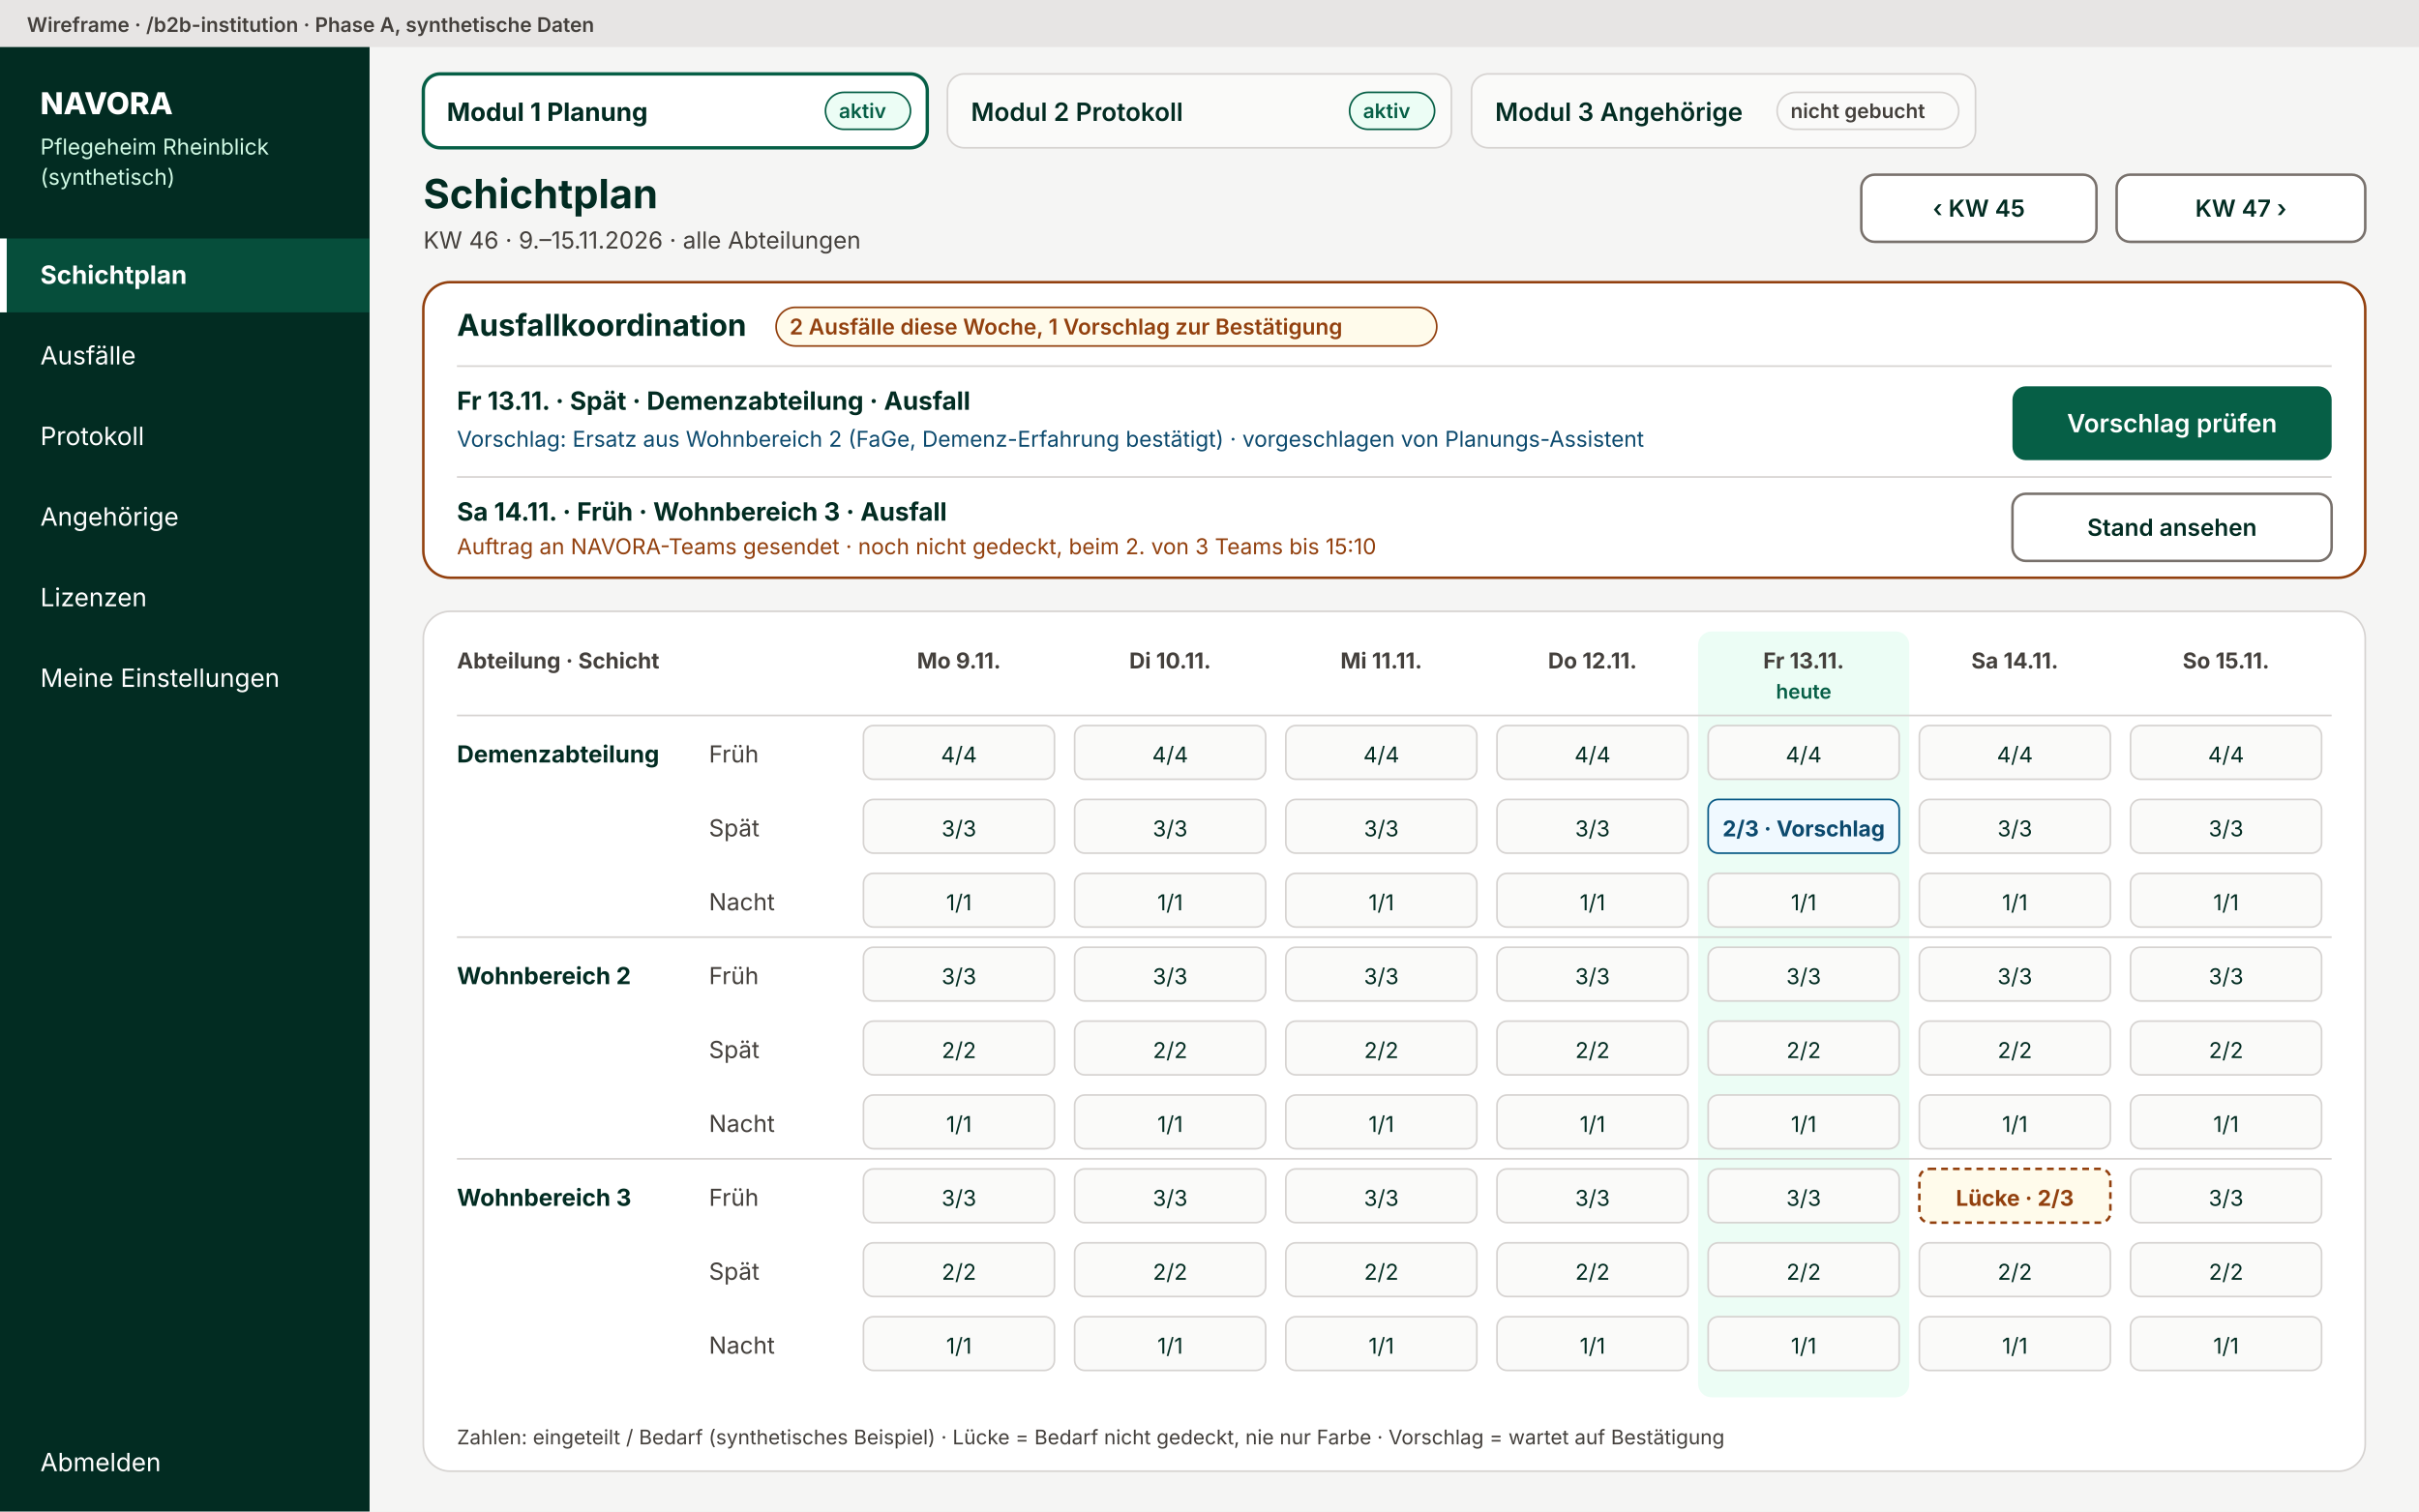
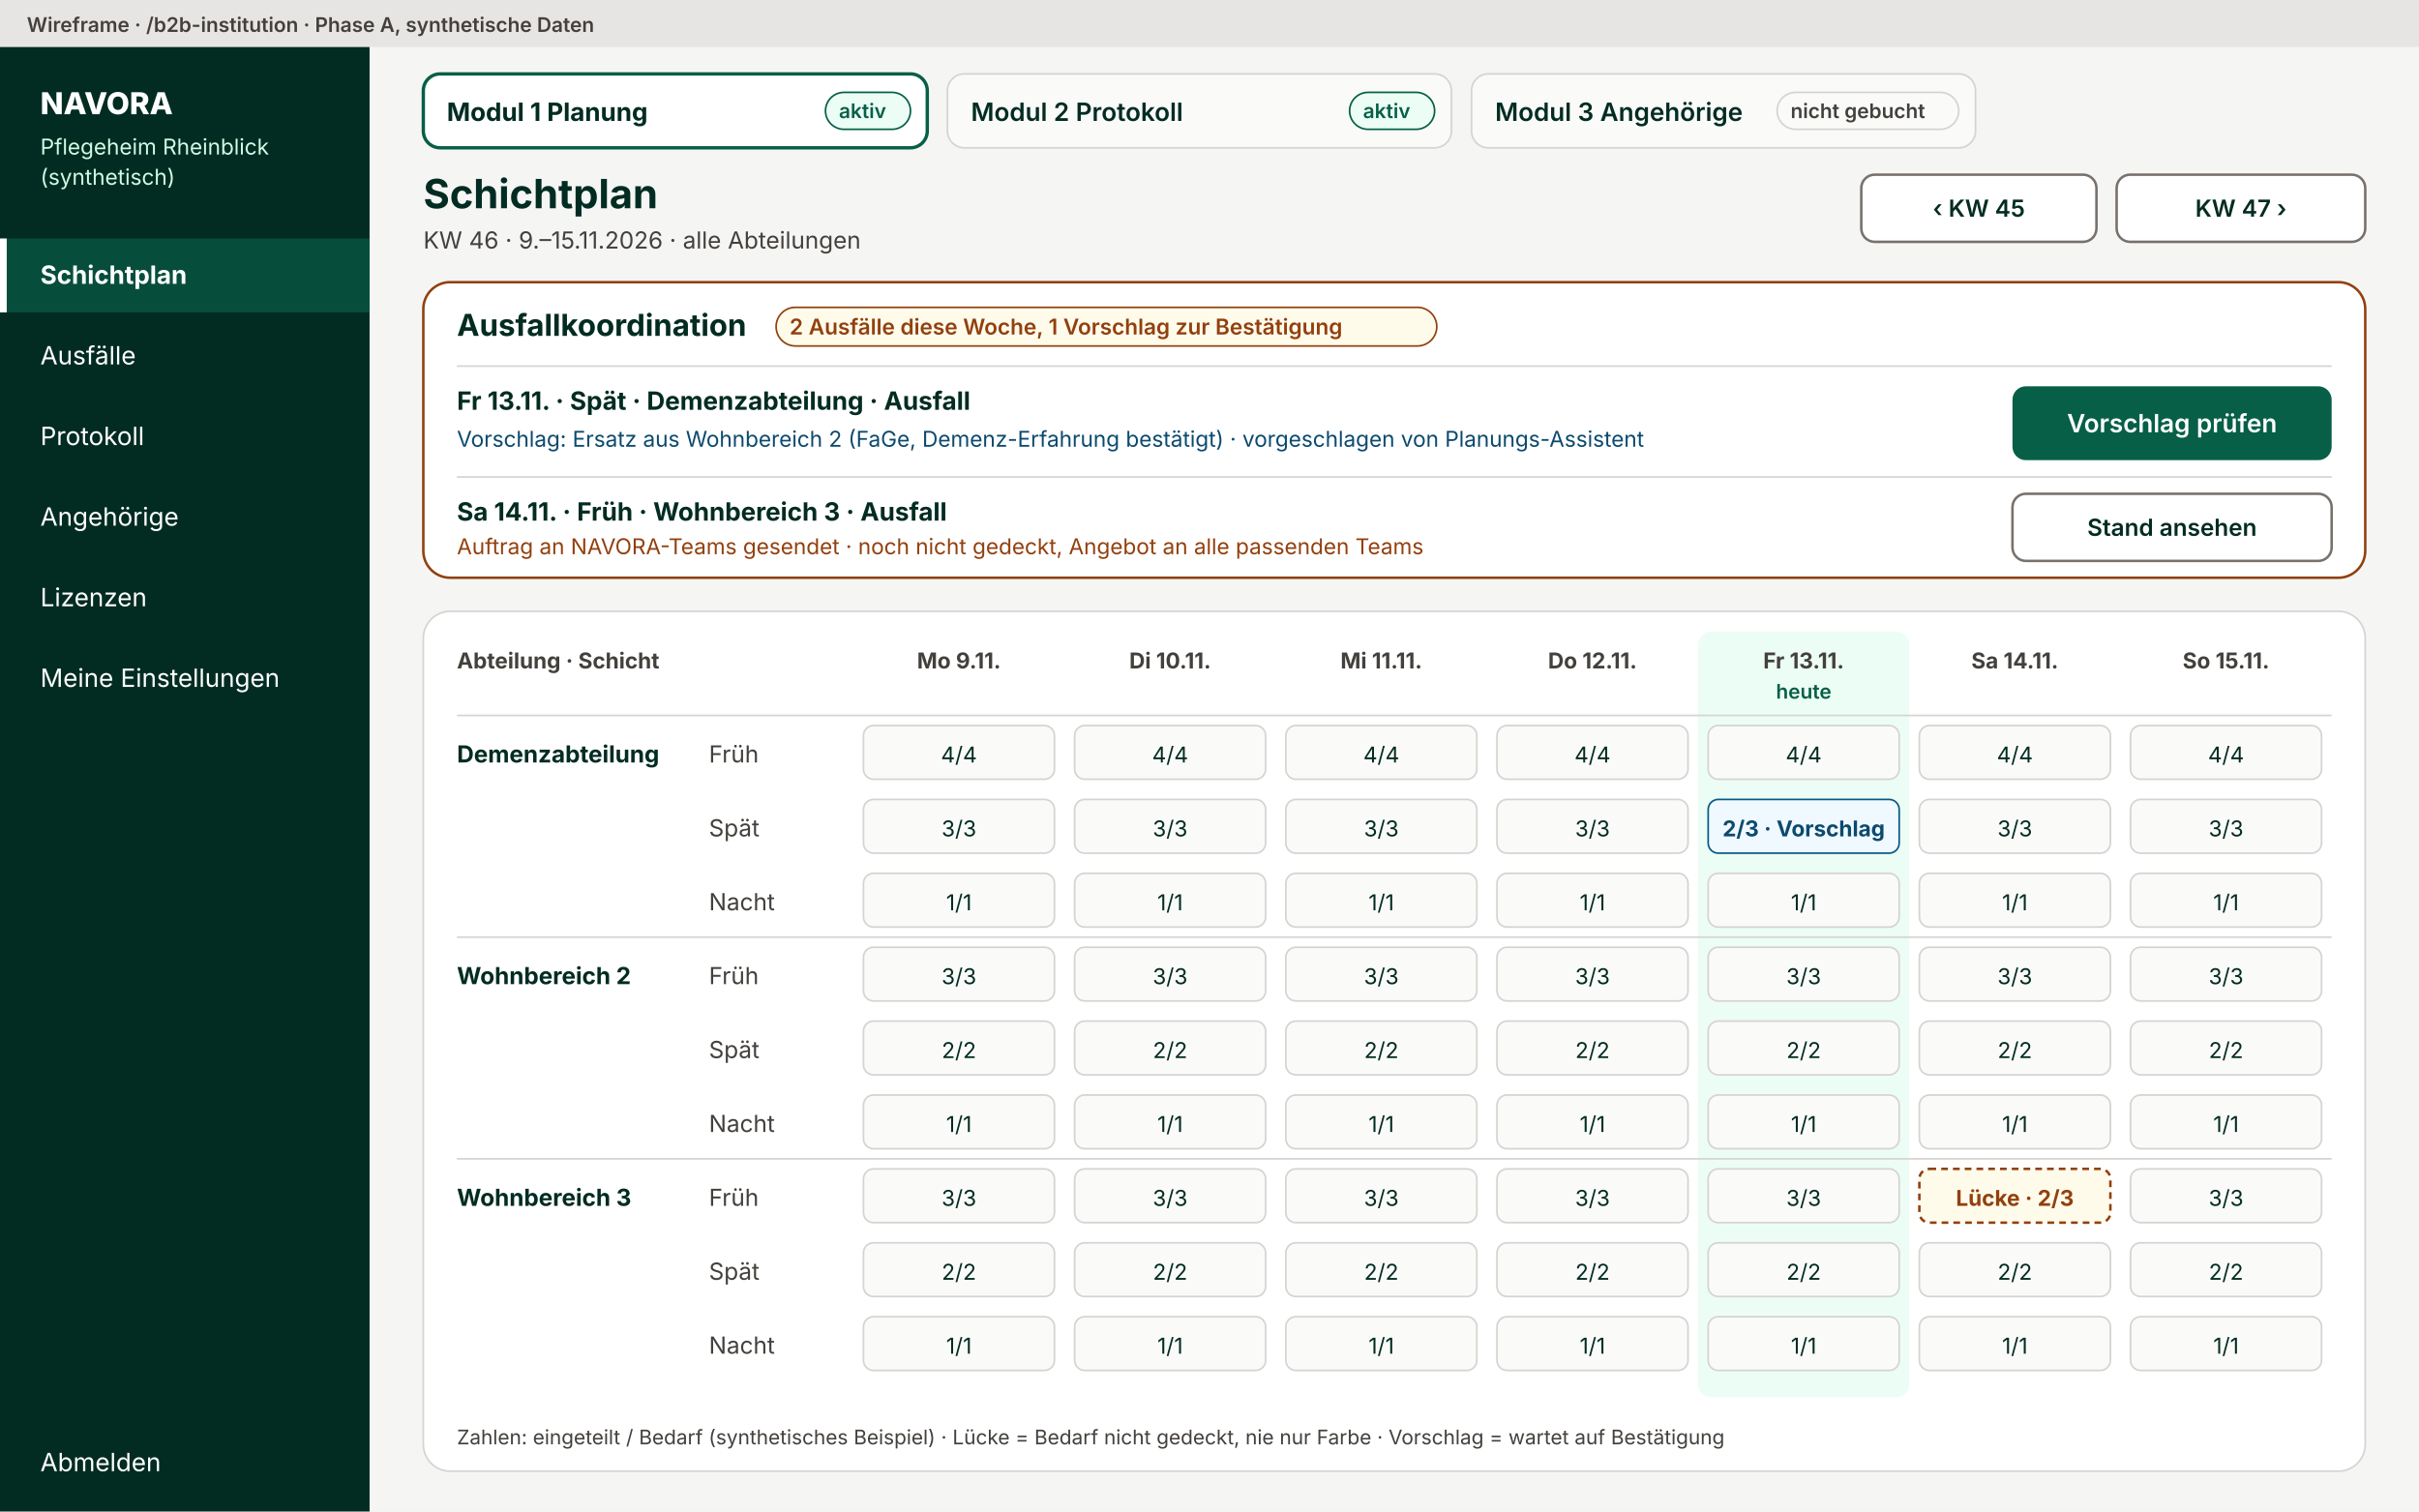
<svg xmlns="http://www.w3.org/2000/svg" width="1440" height="900" viewBox="0 0 1440 900" font-family="Inter, Arial, sans-serif" role="img" aria-label="Wireframe B2B-Heimsuite /b2b-institution">
  <rect x="0" y="0" width="1440" height="900" rx="0" fill="#f5f5f4" />
  <rect x="0" y="0" width="1440" height="28" rx="0" fill="#e7e5e4" />
  <text x="16" y="19" font-size="12" font-weight="600" fill="#44403c" text-anchor="start">Wireframe · /b2b-institution · Phase A, synthetische Daten</text>
  <rect x="0" y="28" width="220" height="872" rx="0" fill="#022c22" />
  <text x="24" y="68" font-size="18" font-weight="800" fill="#ffffff" text-anchor="start">NAVORA</text>
  <text x="24" y="92" font-size="13" font-weight="400" fill="#d1fae5" text-anchor="start">Pflegeheim Rheinblick</text>
  <text x="24" y="110" font-size="13" font-weight="400" fill="#d1fae5" text-anchor="start">(synthetisch)</text>
  <rect x="0" y="142" width="220" height="44" rx="0" fill="#064e3b" />
  <rect x="0" y="142" width="4" height="44" rx="0" fill="#ffffff" />
  <text x="24" y="169" font-size="15" font-weight="700" fill="#ffffff" text-anchor="start">Schichtplan</text>
  <text x="24" y="217" font-size="15" font-weight="400" fill="#ffffff" text-anchor="start">Ausfälle</text>
  <text x="24" y="265" font-size="15" font-weight="400" fill="#ffffff" text-anchor="start">Protokoll</text>
  <text x="24" y="313" font-size="15" font-weight="400" fill="#ffffff" text-anchor="start">Angehörige</text>
  <text x="24" y="361" font-size="15" font-weight="400" fill="#ffffff" text-anchor="start">Lizenzen</text>
  <text x="24" y="409" font-size="15" font-weight="400" fill="#ffffff" text-anchor="start">Meine Einstellungen</text>
  <text x="24" y="876" font-size="15" font-weight="400" fill="#ffffff" text-anchor="start">Abmelden</text>
  <rect x="252" y="44" width="300" height="44" rx="10" fill="#ffffff" stroke="#065f46" stroke-width="2" />
  <text x="266" y="72" font-size="15" font-weight="700" fill="#022c22" text-anchor="start">Modul 1 Planung</text>
  <rect x="491.402" y="55" width="50.598" height="22" rx="11.0" fill="#ecfdf5" stroke="#065f46" stroke-width="1" />
  <text x="499.402" y="70.32" font-size="12" font-weight="600" fill="#065f46" text-anchor="start">aktiv</text>
  <rect x="564" y="44" width="300" height="44" rx="10" fill="#fafaf9" stroke="#d6d3d1" stroke-width="1" />
  <text x="578" y="72" font-size="15" font-weight="600" fill="#022c22" text-anchor="start">Modul 2 Protokoll</text>
  <rect x="803.402" y="55" width="50.598" height="22" rx="11.0" fill="#ecfdf5" stroke="#065f46" stroke-width="1" />
  <text x="811.402" y="70.32" font-size="12" font-weight="600" fill="#065f46" text-anchor="start">aktiv</text>
  <rect x="876" y="44" width="300" height="44" rx="10" fill="#fafaf9" stroke="#d6d3d1" stroke-width="1" />
  <text x="890" y="72" font-size="15" font-weight="600" fill="#022c22" text-anchor="start">Modul 3 Angehörige</text>
  <rect x="1057.907" y="55" width="108.093" height="22" rx="11.0" fill="#fafaf9" stroke="#d6d3d1" stroke-width="1" />
  <text x="1065.907" y="70.32" font-size="12" font-weight="600" fill="#44403c" text-anchor="start">nicht gebucht</text>
  <text x="252" y="124" font-size="24" font-weight="700" fill="#022c22" text-anchor="start">Schichtplan</text>
  <text x="252" y="148" font-size="14" font-weight="400" fill="#44403c" text-anchor="start">KW 46 · 9.–15.11.2026 · alle Abteilungen</text>
  <rect x="1108" y="104" width="140" height="40" rx="8" fill="#ffffff" stroke="#78716c" stroke-width="1.5" />
  <text x="1178.0" y="129.04" font-size="14" font-weight="600" fill="#022c22" text-anchor="middle">‹ KW 45</text>
  <rect x="1260" y="104" width="148" height="40" rx="8" fill="#ffffff" stroke="#78716c" stroke-width="1.5" />
  <text x="1334.0" y="129.04" font-size="14" font-weight="600" fill="#022c22" text-anchor="middle">KW 47 ›</text>
  <rect x="252" y="168" width="1156" height="176" rx="16" fill="#ffffff" stroke="#92400e" stroke-width="1.5" />
  <text x="272" y="200" font-size="18" font-weight="700" fill="#022c22" text-anchor="start">Ausfallkoordination</text>
  <rect x="462" y="183" width="393.296" height="23" rx="11.5" fill="#fffbeb" stroke="#92400e" stroke-width="1" />
  <text x="470" y="199.18" font-size="13" font-weight="600" fill="#92400e" text-anchor="start">2 Ausfälle diese Woche, 1 Vorschlag zur Bestätigung</text>
  <line x1="272" y1="218" x2="1388" y2="218" stroke="#d6d3d1" stroke-width="1" />
  <text x="272" y="244" font-size="15" font-weight="700" fill="#022c22" text-anchor="start">Fr 13.11. · Spät · Demenzabteilung · Ausfall</text>
  <text x="272" y="266" font-size="13" font-weight="400" fill="#0c4a6e" text-anchor="start">Vorschlag: Ersatz aus Wohnbereich 2 (FaGe, Demenz-Erfahrung bestätigt) · vorgeschlagen von Planungs-Assistent</text>
  <rect x="1198" y="230" width="190" height="44" rx="8" fill="#065f46" />
  <text x="1293.0" y="257.4" font-size="15" font-weight="600" fill="#ffffff" text-anchor="middle">Vorschlag prüfen</text>
  <line x1="272" y1="284" x2="1388" y2="284" stroke="#d6d3d1" stroke-width="1" />
  <text x="272" y="310" font-size="15" font-weight="700" fill="#022c22" text-anchor="start">Sa 14.11. · Früh · Wohnbereich 3 · Ausfall</text>
-   <text x="272" y="330" font-size="13" font-weight="400" fill="#92400e" text-anchor="start">Auftrag an NAVORA-Teams gesendet · noch nicht gedeckt, beim 2. von 3 Teams bis 15:10</text>
+   <text x="272" y="330" font-size="13" font-weight="400" fill="#92400e" text-anchor="start">Auftrag an NAVORA-Teams gesendet · noch nicht gedeckt, Angebot an alle passenden Teams</text>
  <rect x="1198" y="294" width="190" height="40" rx="8" fill="#ffffff" stroke="#78716c" stroke-width="1.5" />
  <text x="1293.0" y="319.04" font-size="14" font-weight="600" fill="#022c22" text-anchor="middle">Stand ansehen</text>
  <rect x="252" y="364" width="1156" height="512" rx="16" fill="#ffffff" stroke="#d6d3d1" stroke-width="1" />
  <text x="272" y="398" font-size="13" font-weight="700" fill="#44403c" text-anchor="start">Abteilung · Schicht</text>
  <text x="570.857" y="398" font-size="13" font-weight="700" fill="#44403c" text-anchor="middle">Mo 9.11.</text>
  <text x="696.571" y="398" font-size="13" font-weight="700" fill="#44403c" text-anchor="middle">Di 10.11.</text>
  <text x="822.286" y="398" font-size="13" font-weight="700" fill="#44403c" text-anchor="middle">Mi 11.11.</text>
  <text x="948.0" y="398" font-size="13" font-weight="700" fill="#44403c" text-anchor="middle">Do 12.11.</text>
  <rect x="1010.857" y="376" width="125.714" height="456" rx="8" fill="#ecfdf5" />
  <text x="1073.714" y="416" font-size="12" font-weight="600" fill="#065f46" text-anchor="middle">heute</text>
  <text x="1073.714" y="398" font-size="13" font-weight="700" fill="#44403c" text-anchor="middle">Fr 13.11.</text>
  <text x="1199.429" y="398" font-size="13" font-weight="700" fill="#44403c" text-anchor="middle">Sa 14.11.</text>
  <text x="1325.143" y="398" font-size="13" font-weight="700" fill="#44403c" text-anchor="middle">So 15.11.</text>
  <line x1="272" y1="426" x2="1388" y2="426" stroke="#d6d3d1" stroke-width="1" />
  <text x="272" y="454" font-size="14" font-weight="700" fill="#022c22" text-anchor="start">Demenzabteilung</text>
  <text x="422" y="454" font-size="14" font-weight="400" fill="#44403c" text-anchor="start">Früh</text>
  <rect x="514.0" y="432" width="113.714" height="32" rx="6" fill="#fafaf9" stroke="#d6d3d1" stroke-width="1" />
  <text x="570.857" y="454" font-size="13" font-weight="400" fill="#022c22" text-anchor="middle">4/4</text>
  <rect x="639.714" y="432" width="113.714" height="32" rx="6" fill="#fafaf9" stroke="#d6d3d1" stroke-width="1" />
  <text x="696.571" y="454" font-size="13" font-weight="400" fill="#022c22" text-anchor="middle">4/4</text>
  <rect x="765.429" y="432" width="113.714" height="32" rx="6" fill="#fafaf9" stroke="#d6d3d1" stroke-width="1" />
  <text x="822.286" y="454" font-size="13" font-weight="400" fill="#022c22" text-anchor="middle">4/4</text>
  <rect x="891.143" y="432" width="113.714" height="32" rx="6" fill="#fafaf9" stroke="#d6d3d1" stroke-width="1" />
  <text x="948.0" y="454" font-size="13" font-weight="400" fill="#022c22" text-anchor="middle">4/4</text>
  <rect x="1016.857" y="432" width="113.714" height="32" rx="6" fill="#fafaf9" stroke="#d6d3d1" stroke-width="1" />
  <text x="1073.714" y="454" font-size="13" font-weight="400" fill="#022c22" text-anchor="middle">4/4</text>
  <rect x="1142.571" y="432" width="113.714" height="32" rx="6" fill="#fafaf9" stroke="#d6d3d1" stroke-width="1" />
  <text x="1199.429" y="454" font-size="13" font-weight="400" fill="#022c22" text-anchor="middle">4/4</text>
  <rect x="1268.286" y="432" width="113.714" height="32" rx="6" fill="#fafaf9" stroke="#d6d3d1" stroke-width="1" />
  <text x="1325.143" y="454" font-size="13" font-weight="400" fill="#022c22" text-anchor="middle">4/4</text>
  <text x="422" y="498" font-size="14" font-weight="400" fill="#44403c" text-anchor="start">Spät</text>
  <rect x="514.0" y="476" width="113.714" height="32" rx="6" fill="#fafaf9" stroke="#d6d3d1" stroke-width="1" />
  <text x="570.857" y="498" font-size="13" font-weight="400" fill="#022c22" text-anchor="middle">3/3</text>
  <rect x="639.714" y="476" width="113.714" height="32" rx="6" fill="#fafaf9" stroke="#d6d3d1" stroke-width="1" />
  <text x="696.571" y="498" font-size="13" font-weight="400" fill="#022c22" text-anchor="middle">3/3</text>
  <rect x="765.429" y="476" width="113.714" height="32" rx="6" fill="#fafaf9" stroke="#d6d3d1" stroke-width="1" />
  <text x="822.286" y="498" font-size="13" font-weight="400" fill="#022c22" text-anchor="middle">3/3</text>
  <rect x="891.143" y="476" width="113.714" height="32" rx="6" fill="#fafaf9" stroke="#d6d3d1" stroke-width="1" />
  <text x="948.0" y="498" font-size="13" font-weight="400" fill="#022c22" text-anchor="middle">3/3</text>
  <rect x="1016.857" y="476" width="113.714" height="32" rx="6" fill="#f0f9ff" stroke="#075985" stroke-width="1" />
  <text x="1073.714" y="498" font-size="13" font-weight="700" fill="#0c4a6e" text-anchor="middle">2/3 · Vorschlag</text>
  <rect x="1142.571" y="476" width="113.714" height="32" rx="6" fill="#fafaf9" stroke="#d6d3d1" stroke-width="1" />
  <text x="1199.429" y="498" font-size="13" font-weight="400" fill="#022c22" text-anchor="middle">3/3</text>
  <rect x="1268.286" y="476" width="113.714" height="32" rx="6" fill="#fafaf9" stroke="#d6d3d1" stroke-width="1" />
  <text x="1325.143" y="498" font-size="13" font-weight="400" fill="#022c22" text-anchor="middle">3/3</text>
  <text x="422" y="542" font-size="14" font-weight="400" fill="#44403c" text-anchor="start">Nacht</text>
  <rect x="514.0" y="520" width="113.714" height="32" rx="6" fill="#fafaf9" stroke="#d6d3d1" stroke-width="1" />
  <text x="570.857" y="542" font-size="13" font-weight="400" fill="#022c22" text-anchor="middle">1/1</text>
  <rect x="639.714" y="520" width="113.714" height="32" rx="6" fill="#fafaf9" stroke="#d6d3d1" stroke-width="1" />
  <text x="696.571" y="542" font-size="13" font-weight="400" fill="#022c22" text-anchor="middle">1/1</text>
  <rect x="765.429" y="520" width="113.714" height="32" rx="6" fill="#fafaf9" stroke="#d6d3d1" stroke-width="1" />
  <text x="822.286" y="542" font-size="13" font-weight="400" fill="#022c22" text-anchor="middle">1/1</text>
  <rect x="891.143" y="520" width="113.714" height="32" rx="6" fill="#fafaf9" stroke="#d6d3d1" stroke-width="1" />
  <text x="948.0" y="542" font-size="13" font-weight="400" fill="#022c22" text-anchor="middle">1/1</text>
  <rect x="1016.857" y="520" width="113.714" height="32" rx="6" fill="#fafaf9" stroke="#d6d3d1" stroke-width="1" />
  <text x="1073.714" y="542" font-size="13" font-weight="400" fill="#022c22" text-anchor="middle">1/1</text>
  <rect x="1142.571" y="520" width="113.714" height="32" rx="6" fill="#fafaf9" stroke="#d6d3d1" stroke-width="1" />
  <text x="1199.429" y="542" font-size="13" font-weight="400" fill="#022c22" text-anchor="middle">1/1</text>
  <rect x="1268.286" y="520" width="113.714" height="32" rx="6" fill="#fafaf9" stroke="#d6d3d1" stroke-width="1" />
  <text x="1325.143" y="542" font-size="13" font-weight="400" fill="#022c22" text-anchor="middle">1/1</text>
  <line x1="272" y1="558" x2="1388" y2="558" stroke="#d6d3d1" stroke-width="1" />
  <text x="272" y="586" font-size="14" font-weight="700" fill="#022c22" text-anchor="start">Wohnbereich 2</text>
  <text x="422" y="586" font-size="14" font-weight="400" fill="#44403c" text-anchor="start">Früh</text>
  <rect x="514.0" y="564" width="113.714" height="32" rx="6" fill="#fafaf9" stroke="#d6d3d1" stroke-width="1" />
  <text x="570.857" y="586" font-size="13" font-weight="400" fill="#022c22" text-anchor="middle">3/3</text>
  <rect x="639.714" y="564" width="113.714" height="32" rx="6" fill="#fafaf9" stroke="#d6d3d1" stroke-width="1" />
  <text x="696.571" y="586" font-size="13" font-weight="400" fill="#022c22" text-anchor="middle">3/3</text>
  <rect x="765.429" y="564" width="113.714" height="32" rx="6" fill="#fafaf9" stroke="#d6d3d1" stroke-width="1" />
  <text x="822.286" y="586" font-size="13" font-weight="400" fill="#022c22" text-anchor="middle">3/3</text>
  <rect x="891.143" y="564" width="113.714" height="32" rx="6" fill="#fafaf9" stroke="#d6d3d1" stroke-width="1" />
  <text x="948.0" y="586" font-size="13" font-weight="400" fill="#022c22" text-anchor="middle">3/3</text>
  <rect x="1016.857" y="564" width="113.714" height="32" rx="6" fill="#fafaf9" stroke="#d6d3d1" stroke-width="1" />
  <text x="1073.714" y="586" font-size="13" font-weight="400" fill="#022c22" text-anchor="middle">3/3</text>
  <rect x="1142.571" y="564" width="113.714" height="32" rx="6" fill="#fafaf9" stroke="#d6d3d1" stroke-width="1" />
  <text x="1199.429" y="586" font-size="13" font-weight="400" fill="#022c22" text-anchor="middle">3/3</text>
  <rect x="1268.286" y="564" width="113.714" height="32" rx="6" fill="#fafaf9" stroke="#d6d3d1" stroke-width="1" />
  <text x="1325.143" y="586" font-size="13" font-weight="400" fill="#022c22" text-anchor="middle">3/3</text>
  <text x="422" y="630" font-size="14" font-weight="400" fill="#44403c" text-anchor="start">Spät</text>
  <rect x="514.0" y="608" width="113.714" height="32" rx="6" fill="#fafaf9" stroke="#d6d3d1" stroke-width="1" />
  <text x="570.857" y="630" font-size="13" font-weight="400" fill="#022c22" text-anchor="middle">2/2</text>
  <rect x="639.714" y="608" width="113.714" height="32" rx="6" fill="#fafaf9" stroke="#d6d3d1" stroke-width="1" />
  <text x="696.571" y="630" font-size="13" font-weight="400" fill="#022c22" text-anchor="middle">2/2</text>
  <rect x="765.429" y="608" width="113.714" height="32" rx="6" fill="#fafaf9" stroke="#d6d3d1" stroke-width="1" />
  <text x="822.286" y="630" font-size="13" font-weight="400" fill="#022c22" text-anchor="middle">2/2</text>
  <rect x="891.143" y="608" width="113.714" height="32" rx="6" fill="#fafaf9" stroke="#d6d3d1" stroke-width="1" />
  <text x="948.0" y="630" font-size="13" font-weight="400" fill="#022c22" text-anchor="middle">2/2</text>
  <rect x="1016.857" y="608" width="113.714" height="32" rx="6" fill="#fafaf9" stroke="#d6d3d1" stroke-width="1" />
  <text x="1073.714" y="630" font-size="13" font-weight="400" fill="#022c22" text-anchor="middle">2/2</text>
  <rect x="1142.571" y="608" width="113.714" height="32" rx="6" fill="#fafaf9" stroke="#d6d3d1" stroke-width="1" />
  <text x="1199.429" y="630" font-size="13" font-weight="400" fill="#022c22" text-anchor="middle">2/2</text>
  <rect x="1268.286" y="608" width="113.714" height="32" rx="6" fill="#fafaf9" stroke="#d6d3d1" stroke-width="1" />
  <text x="1325.143" y="630" font-size="13" font-weight="400" fill="#022c22" text-anchor="middle">2/2</text>
  <text x="422" y="674" font-size="14" font-weight="400" fill="#44403c" text-anchor="start">Nacht</text>
  <rect x="514.0" y="652" width="113.714" height="32" rx="6" fill="#fafaf9" stroke="#d6d3d1" stroke-width="1" />
  <text x="570.857" y="674" font-size="13" font-weight="400" fill="#022c22" text-anchor="middle">1/1</text>
  <rect x="639.714" y="652" width="113.714" height="32" rx="6" fill="#fafaf9" stroke="#d6d3d1" stroke-width="1" />
  <text x="696.571" y="674" font-size="13" font-weight="400" fill="#022c22" text-anchor="middle">1/1</text>
  <rect x="765.429" y="652" width="113.714" height="32" rx="6" fill="#fafaf9" stroke="#d6d3d1" stroke-width="1" />
  <text x="822.286" y="674" font-size="13" font-weight="400" fill="#022c22" text-anchor="middle">1/1</text>
  <rect x="891.143" y="652" width="113.714" height="32" rx="6" fill="#fafaf9" stroke="#d6d3d1" stroke-width="1" />
  <text x="948.0" y="674" font-size="13" font-weight="400" fill="#022c22" text-anchor="middle">1/1</text>
  <rect x="1016.857" y="652" width="113.714" height="32" rx="6" fill="#fafaf9" stroke="#d6d3d1" stroke-width="1" />
  <text x="1073.714" y="674" font-size="13" font-weight="400" fill="#022c22" text-anchor="middle">1/1</text>
  <rect x="1142.571" y="652" width="113.714" height="32" rx="6" fill="#fafaf9" stroke="#d6d3d1" stroke-width="1" />
  <text x="1199.429" y="674" font-size="13" font-weight="400" fill="#022c22" text-anchor="middle">1/1</text>
  <rect x="1268.286" y="652" width="113.714" height="32" rx="6" fill="#fafaf9" stroke="#d6d3d1" stroke-width="1" />
  <text x="1325.143" y="674" font-size="13" font-weight="400" fill="#022c22" text-anchor="middle">1/1</text>
  <line x1="272" y1="690" x2="1388" y2="690" stroke="#d6d3d1" stroke-width="1" />
  <text x="272" y="718" font-size="14" font-weight="700" fill="#022c22" text-anchor="start">Wohnbereich 3</text>
  <text x="422" y="718" font-size="14" font-weight="400" fill="#44403c" text-anchor="start">Früh</text>
  <rect x="514.0" y="696" width="113.714" height="32" rx="6" fill="#fafaf9" stroke="#d6d3d1" stroke-width="1" />
  <text x="570.857" y="718" font-size="13" font-weight="400" fill="#022c22" text-anchor="middle">3/3</text>
  <rect x="639.714" y="696" width="113.714" height="32" rx="6" fill="#fafaf9" stroke="#d6d3d1" stroke-width="1" />
  <text x="696.571" y="718" font-size="13" font-weight="400" fill="#022c22" text-anchor="middle">3/3</text>
  <rect x="765.429" y="696" width="113.714" height="32" rx="6" fill="#fafaf9" stroke="#d6d3d1" stroke-width="1" />
  <text x="822.286" y="718" font-size="13" font-weight="400" fill="#022c22" text-anchor="middle">3/3</text>
  <rect x="891.143" y="696" width="113.714" height="32" rx="6" fill="#fafaf9" stroke="#d6d3d1" stroke-width="1" />
  <text x="948.0" y="718" font-size="13" font-weight="400" fill="#022c22" text-anchor="middle">3/3</text>
  <rect x="1016.857" y="696" width="113.714" height="32" rx="6" fill="#fafaf9" stroke="#d6d3d1" stroke-width="1" />
  <text x="1073.714" y="718" font-size="13" font-weight="400" fill="#022c22" text-anchor="middle">3/3</text>
  <rect x="1142.571" y="696" width="113.714" height="32" rx="6" fill="#fffbeb" stroke="#92400e" stroke-width="1.5" stroke-dasharray="4 3" />
  <text x="1199.429" y="718" font-size="13" font-weight="700" fill="#92400e" text-anchor="middle">Lücke · 2/3</text>
  <rect x="1268.286" y="696" width="113.714" height="32" rx="6" fill="#fafaf9" stroke="#d6d3d1" stroke-width="1" />
  <text x="1325.143" y="718" font-size="13" font-weight="400" fill="#022c22" text-anchor="middle">3/3</text>
  <text x="422" y="762" font-size="14" font-weight="400" fill="#44403c" text-anchor="start">Spät</text>
  <rect x="514.0" y="740" width="113.714" height="32" rx="6" fill="#fafaf9" stroke="#d6d3d1" stroke-width="1" />
  <text x="570.857" y="762" font-size="13" font-weight="400" fill="#022c22" text-anchor="middle">2/2</text>
  <rect x="639.714" y="740" width="113.714" height="32" rx="6" fill="#fafaf9" stroke="#d6d3d1" stroke-width="1" />
  <text x="696.571" y="762" font-size="13" font-weight="400" fill="#022c22" text-anchor="middle">2/2</text>
  <rect x="765.429" y="740" width="113.714" height="32" rx="6" fill="#fafaf9" stroke="#d6d3d1" stroke-width="1" />
  <text x="822.286" y="762" font-size="13" font-weight="400" fill="#022c22" text-anchor="middle">2/2</text>
  <rect x="891.143" y="740" width="113.714" height="32" rx="6" fill="#fafaf9" stroke="#d6d3d1" stroke-width="1" />
  <text x="948.0" y="762" font-size="13" font-weight="400" fill="#022c22" text-anchor="middle">2/2</text>
  <rect x="1016.857" y="740" width="113.714" height="32" rx="6" fill="#fafaf9" stroke="#d6d3d1" stroke-width="1" />
  <text x="1073.714" y="762" font-size="13" font-weight="400" fill="#022c22" text-anchor="middle">2/2</text>
  <rect x="1142.571" y="740" width="113.714" height="32" rx="6" fill="#fafaf9" stroke="#d6d3d1" stroke-width="1" />
  <text x="1199.429" y="762" font-size="13" font-weight="400" fill="#022c22" text-anchor="middle">2/2</text>
  <rect x="1268.286" y="740" width="113.714" height="32" rx="6" fill="#fafaf9" stroke="#d6d3d1" stroke-width="1" />
  <text x="1325.143" y="762" font-size="13" font-weight="400" fill="#022c22" text-anchor="middle">2/2</text>
  <text x="422" y="806" font-size="14" font-weight="400" fill="#44403c" text-anchor="start">Nacht</text>
  <rect x="514.0" y="784" width="113.714" height="32" rx="6" fill="#fafaf9" stroke="#d6d3d1" stroke-width="1" />
  <text x="570.857" y="806" font-size="13" font-weight="400" fill="#022c22" text-anchor="middle">1/1</text>
  <rect x="639.714" y="784" width="113.714" height="32" rx="6" fill="#fafaf9" stroke="#d6d3d1" stroke-width="1" />
  <text x="696.571" y="806" font-size="13" font-weight="400" fill="#022c22" text-anchor="middle">1/1</text>
  <rect x="765.429" y="784" width="113.714" height="32" rx="6" fill="#fafaf9" stroke="#d6d3d1" stroke-width="1" />
  <text x="822.286" y="806" font-size="13" font-weight="400" fill="#022c22" text-anchor="middle">1/1</text>
  <rect x="891.143" y="784" width="113.714" height="32" rx="6" fill="#fafaf9" stroke="#d6d3d1" stroke-width="1" />
  <text x="948.0" y="806" font-size="13" font-weight="400" fill="#022c22" text-anchor="middle">1/1</text>
  <rect x="1016.857" y="784" width="113.714" height="32" rx="6" fill="#fafaf9" stroke="#d6d3d1" stroke-width="1" />
  <text x="1073.714" y="806" font-size="13" font-weight="400" fill="#022c22" text-anchor="middle">1/1</text>
  <rect x="1142.571" y="784" width="113.714" height="32" rx="6" fill="#fafaf9" stroke="#d6d3d1" stroke-width="1" />
  <text x="1199.429" y="806" font-size="13" font-weight="400" fill="#022c22" text-anchor="middle">1/1</text>
  <rect x="1268.286" y="784" width="113.714" height="32" rx="6" fill="#fafaf9" stroke="#d6d3d1" stroke-width="1" />
  <text x="1325.143" y="806" font-size="13" font-weight="400" fill="#022c22" text-anchor="middle">1/1</text>
  <text x="272" y="860" font-size="12" font-weight="400" fill="#44403c" text-anchor="start">Zahlen: eingeteilt / Bedarf (synthetisches Beispiel) · Lücke = Bedarf nicht gedeckt, nie nur Farbe · Vorschlag = wartet auf Bestätigung</text>
</svg>
